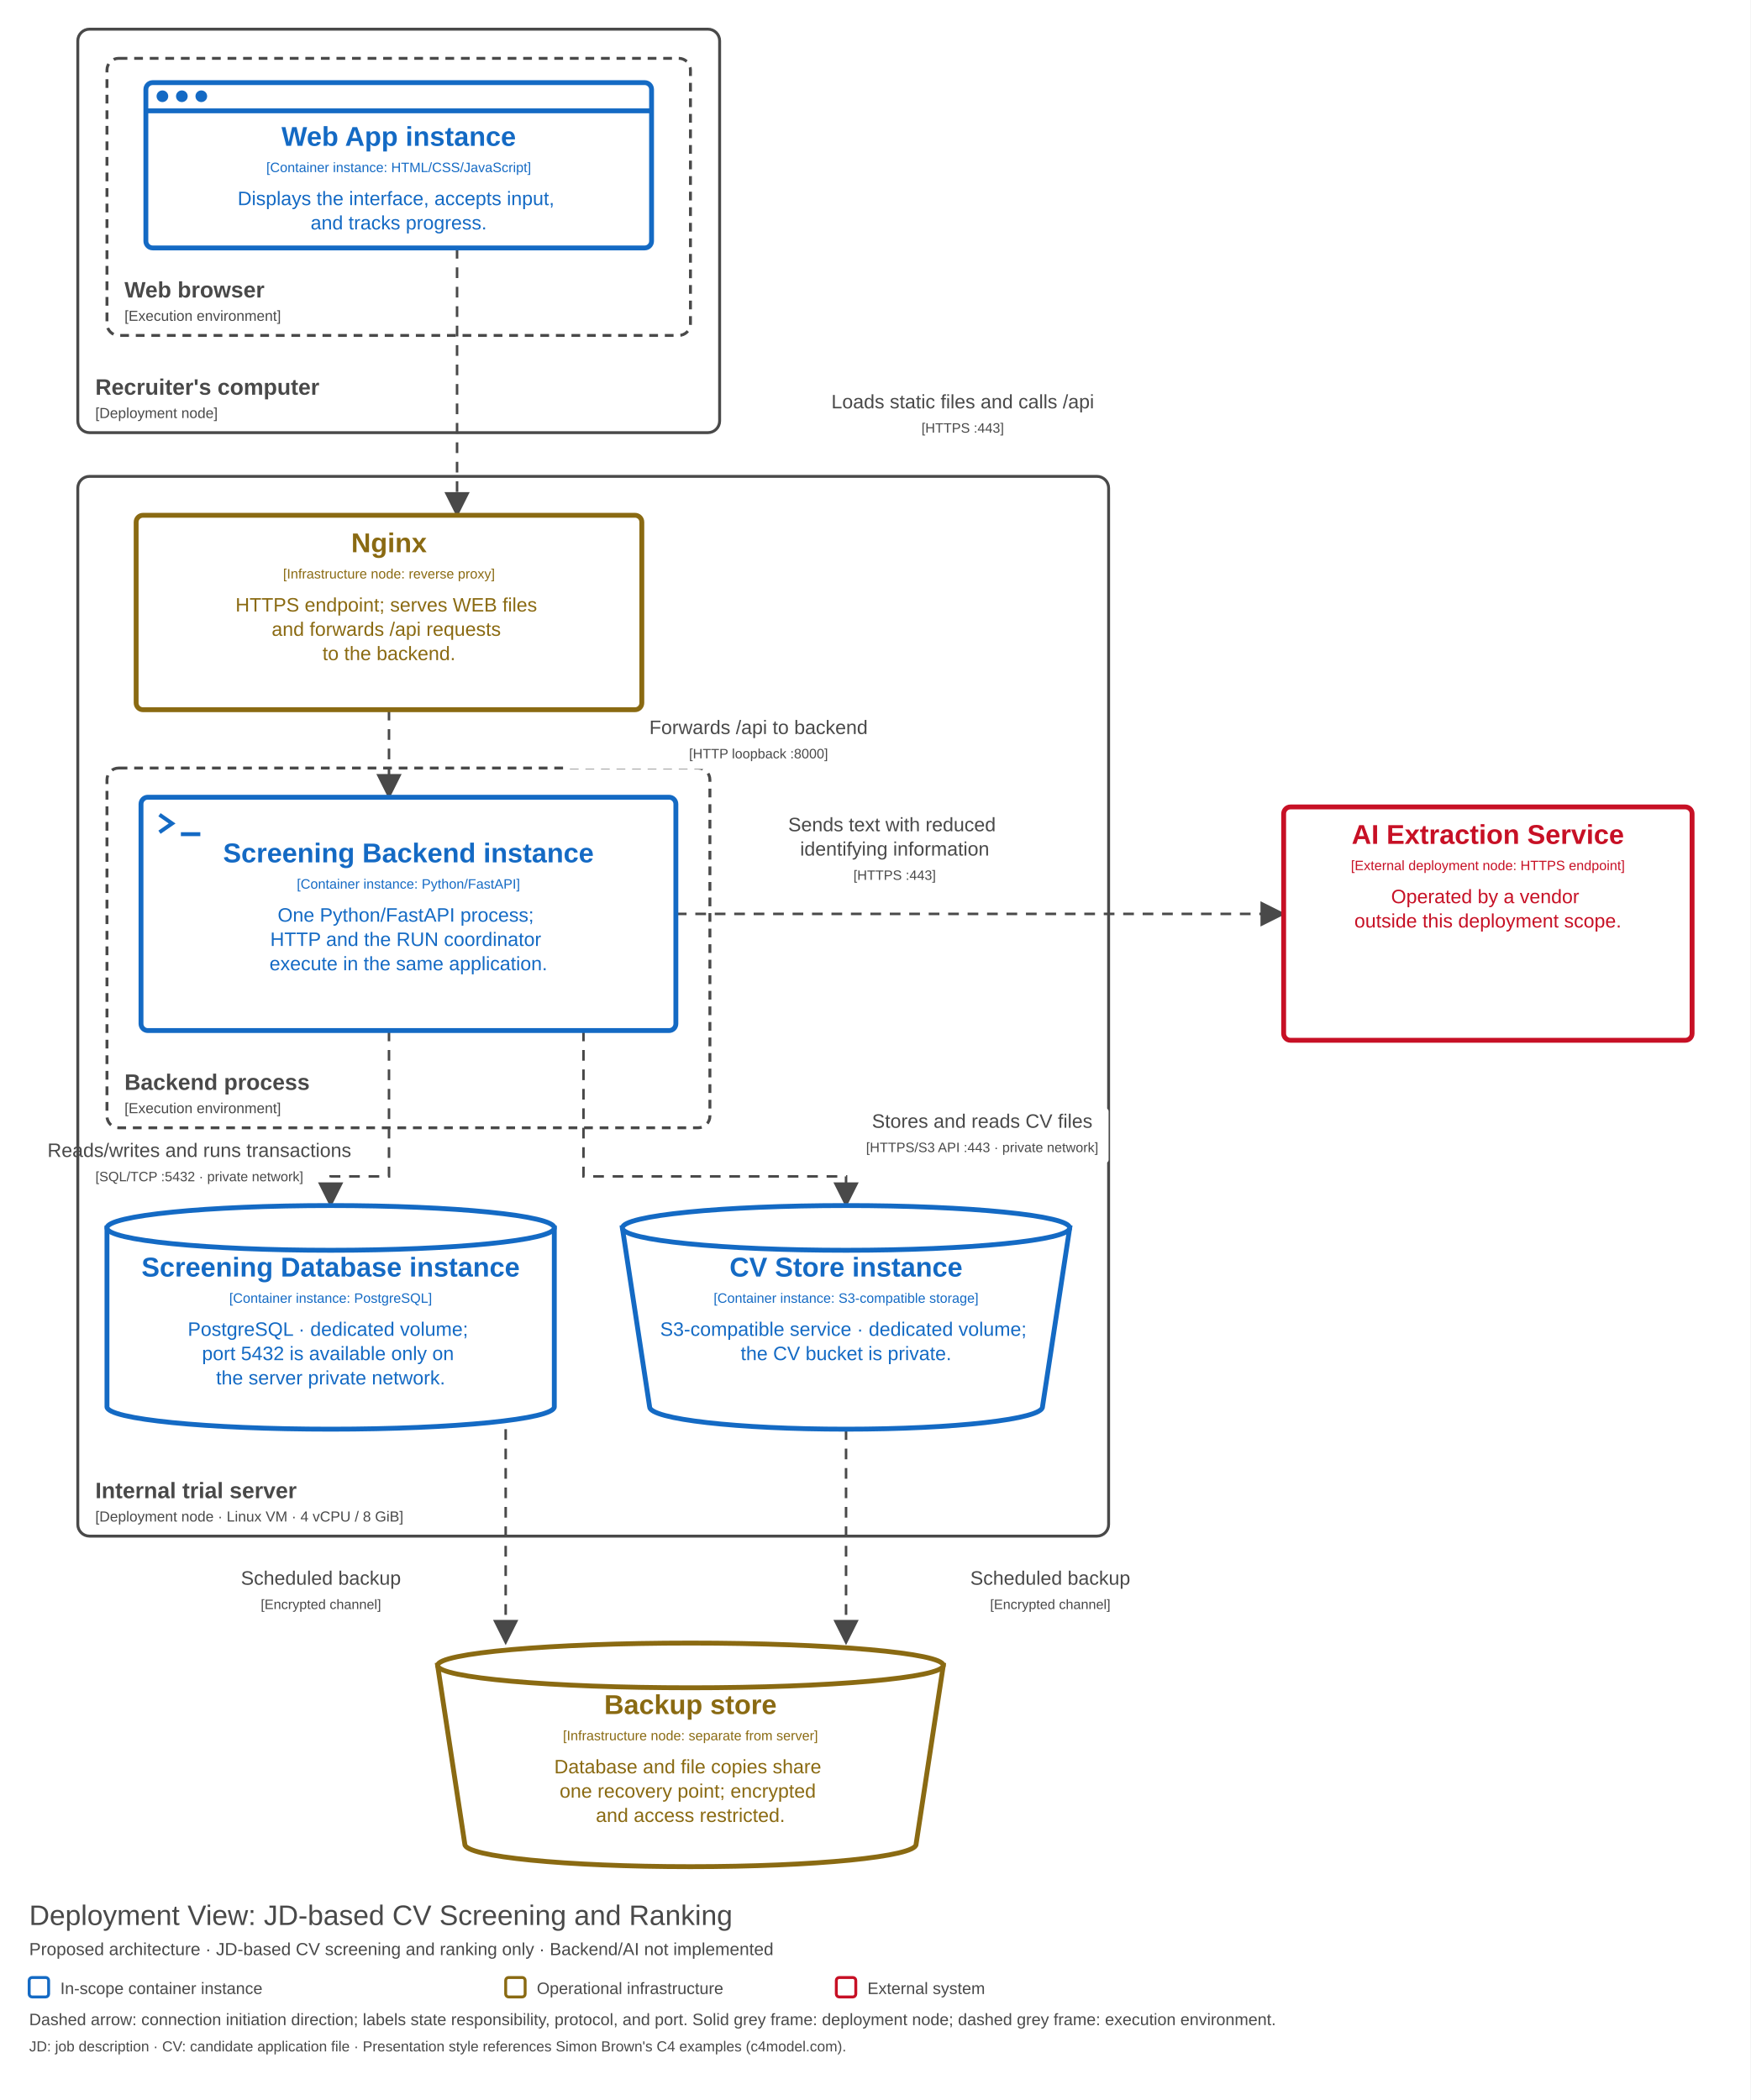
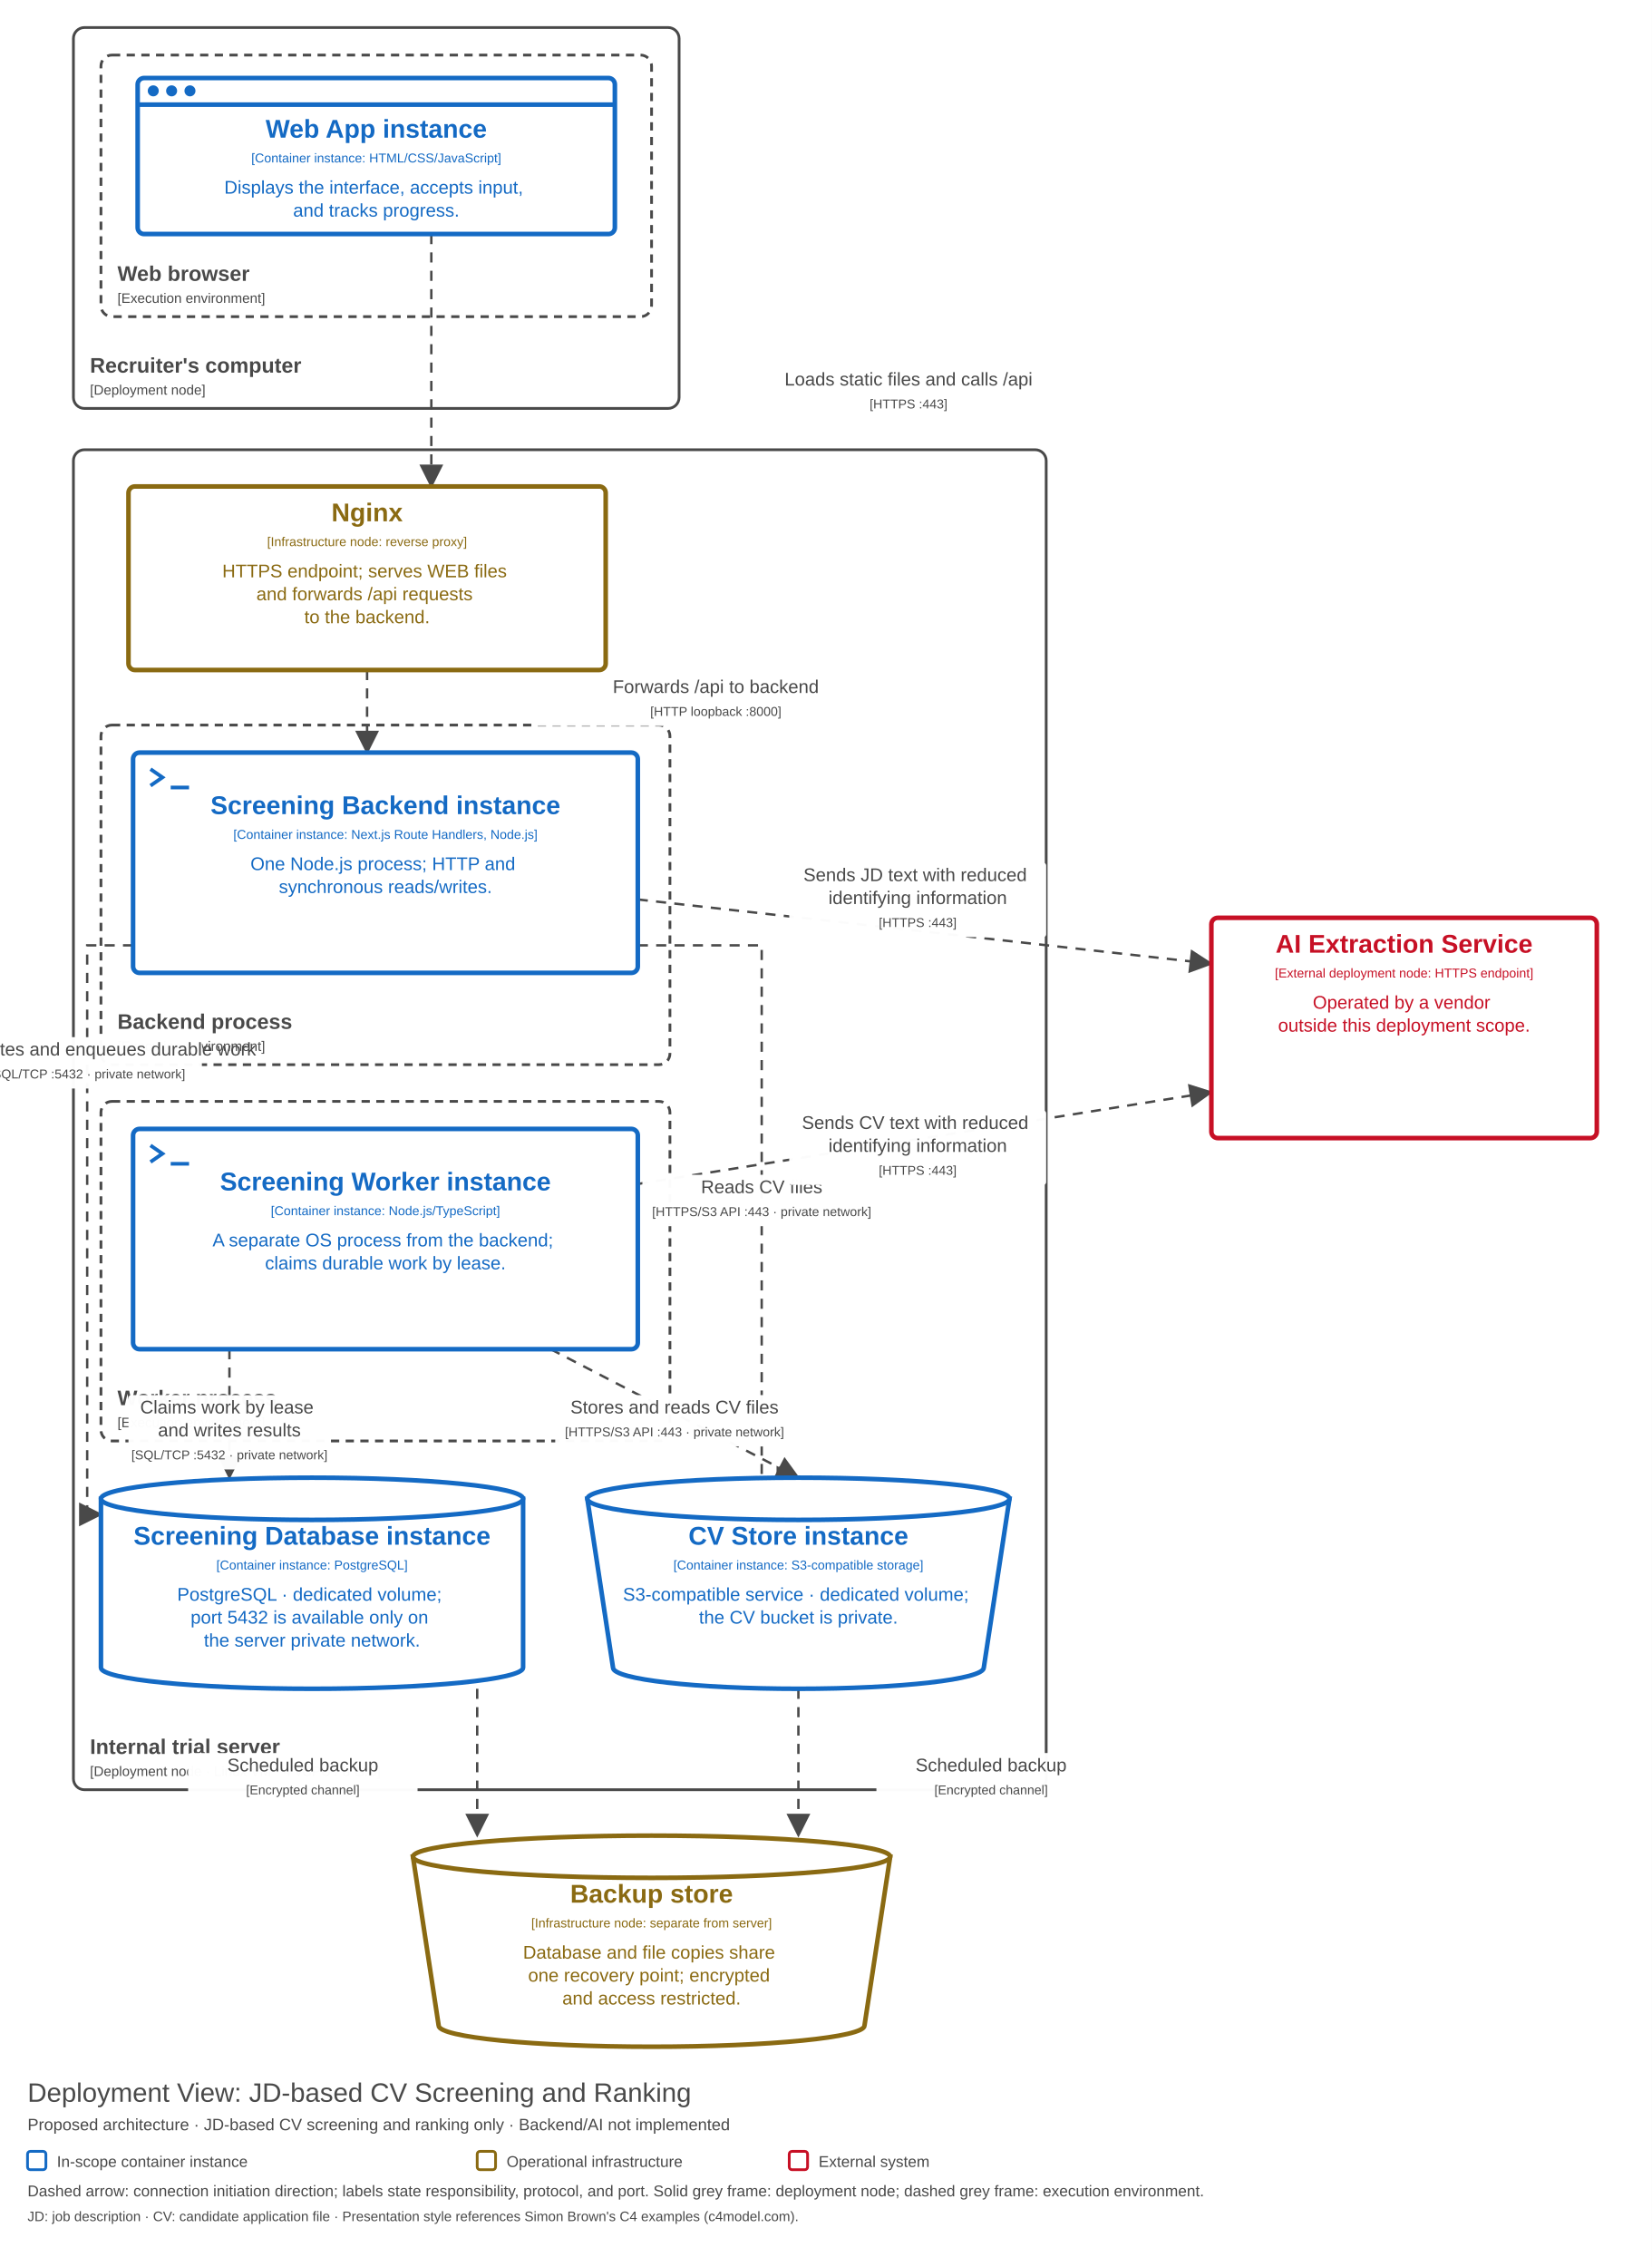
- <svg xmlns="http://www.w3.org/2000/svg" width="1800" height="2160" viewBox="0 0 1800 2160" role="img" aria-labelledby="title desc" font-family="Segoe UI, Arial, sans-serif">
+ <svg xmlns="http://www.w3.org/2000/svg" width="1800" height="2470" viewBox="0 0 1800 2470" role="img" aria-labelledby="title desc" font-family="Segoe UI, Arial, sans-serif">
  <defs>
    <marker id="arrow" viewBox="0 0 12 12" refX="11" refY="6" markerWidth="10" markerHeight="10" orient="auto">
      <path d="M 0 0 L 12 6 L 0 12 Z" fill="#494949" />
    </marker>
  </defs>
  <rect width="100%" height="100%" fill="white" />
  <rect x="80" y="30" width="660" height="415" rx="12" fill="white" stroke="#494949" stroke-width="3" />
  <text x="98" y="406" fill="#494949" font-size="23" font-weight="700" text-anchor="start">
    <tspan x="98" dy="0">Recruiter's computer</tspan>
  </text>
  <text x="98" y="430" fill="#494949" font-size="15" font-weight="400" text-anchor="start">
    <tspan x="98" dy="0">[Deployment node]</tspan>
  </text>
  <rect x="110" y="60" width="600" height="285" rx="12" fill="white" stroke="#494949" stroke-width="3" stroke-dasharray="9 7" />
  <text x="128" y="306" fill="#494949" font-size="23" font-weight="700" text-anchor="start">
    <tspan x="128" dy="0">Web browser</tspan>
  </text>
  <text x="128" y="330" fill="#494949" font-size="15" font-weight="400" text-anchor="start">
    <tspan x="128" dy="0">[Execution environment]</tspan>
  </text>
-   <rect x="80" y="490" width="1060" height="1090" rx="12" fill="white" stroke="#494949" stroke-width="3" />
-   <text x="98" y="1541" fill="#494949" font-size="23" font-weight="700" text-anchor="start">
+   <rect x="80" y="490" width="1060" height="1460" rx="12" fill="white" stroke="#494949" stroke-width="3" />
+   <text x="98" y="1911" fill="#494949" font-size="23" font-weight="700" text-anchor="start">
    <tspan x="98" dy="0">Internal trial server</tspan>
  </text>
-   <text x="98" y="1565" fill="#494949" font-size="15" font-weight="400" text-anchor="start">
+   <text x="98" y="1935" fill="#494949" font-size="15" font-weight="400" text-anchor="start">
    <tspan x="98" dy="0">[Deployment node · Linux VM · 4 vCPU / 8 GiB]</tspan>
  </text>
  <rect x="110" y="790" width="620" height="370" rx="12" fill="white" stroke="#494949" stroke-width="3" stroke-dasharray="9 7" />
  <text x="128" y="1121" fill="#494949" font-size="23" font-weight="700" text-anchor="start">
    <tspan x="128" dy="0">Backend process</tspan>
  </text>
  <text x="128" y="1145" fill="#494949" font-size="15" font-weight="400" text-anchor="start">
    <tspan x="128" dy="0">[Execution environment]</tspan>
  </text>
+   <rect x="110" y="1200" width="620" height="370" rx="12" fill="white" stroke="#494949" stroke-width="3" stroke-dasharray="9 7" />
+   <text x="128" y="1531" fill="#494949" font-size="23" font-weight="700" text-anchor="start">
+     <tspan x="128" dy="0">Worker process</tspan>
+   </text>
+   <text x="128" y="1555" fill="#494949" font-size="15" font-weight="400" text-anchor="start">
+     <tspan x="128" dy="0">[Execution environment]</tspan>
+   </text>
  <polyline data-from="WEB" data-to="EDGE" points="470,255 470,530" fill="none" stroke="#494949" stroke-width="2.6" stroke-dasharray="11 9" marker-end="url(#arrow)" />
  <polyline data-from="EDGE" data-to="API" points="400,730 400,820" fill="none" stroke="#494949" stroke-width="2.6" stroke-dasharray="11 9" marker-end="url(#arrow)" />
-   <polyline data-from="API" data-to="DB" points="400,1060 400,1210 340,1210 340,1240" fill="none" stroke="#494949" stroke-width="2.6" stroke-dasharray="11 9" marker-end="url(#arrow)" />
-   <polyline data-from="API" data-to="FILES" points="600,1060 600,1210 870,1210 870,1240" fill="none" stroke="#494949" stroke-width="2.6" stroke-dasharray="11 9" marker-end="url(#arrow)" />
-   <polyline data-from="API" data-to="AI" points="695,940 1320,940" fill="none" stroke="#494949" stroke-width="2.6" stroke-dasharray="11 9" marker-end="url(#arrow)" />
-   <polyline data-from="DB" data-to="BACKUP" points="520,1470 520,1690" fill="none" stroke="#494949" stroke-width="2.6" stroke-dasharray="11 9" marker-end="url(#arrow)" />
-   <polyline data-from="FILES" data-to="BACKUP" points="870,1470 870,1690" fill="none" stroke="#494949" stroke-width="2.6" stroke-dasharray="11 9" marker-end="url(#arrow)" />
+   <polyline data-from="API" data-to="DB" points="145,1030 95,1030 95,1650 110,1650" fill="none" stroke="#494949" stroke-width="2.6" stroke-dasharray="11 9" marker-end="url(#arrow)" />
+   <polyline data-from="API" data-to="FILES" points="695,1030 830,1030 830,1610 870,1610" fill="none" stroke="#494949" stroke-width="2.6" stroke-dasharray="11 9" marker-end="url(#arrow)" />
+   <polyline data-from="WORKER" data-to="DB" points="250,1470 250,1610" fill="none" stroke="#494949" stroke-width="2.6" stroke-dasharray="11 9" marker-end="url(#arrow)" />
+   <polyline data-from="WORKER" data-to="FILES" points="600,1470 870,1610" fill="none" stroke="#494949" stroke-width="2.6" stroke-dasharray="11 9" marker-end="url(#arrow)" />
+   <polyline data-from="API" data-to="AI" points="695,980 1320,1050" fill="none" stroke="#494949" stroke-width="2.6" stroke-dasharray="11 9" marker-end="url(#arrow)" />
+   <polyline data-from="WORKER" data-to="AI" points="695,1290 1320,1190" fill="none" stroke="#494949" stroke-width="2.6" stroke-dasharray="11 9" marker-end="url(#arrow)" />
+   <polyline data-from="DB" data-to="BACKUP" points="520,1840 520,2000" fill="none" stroke="#494949" stroke-width="2.6" stroke-dasharray="11 9" marker-end="url(#arrow)" />
+   <polyline data-from="FILES" data-to="BACKUP" points="870,1840 870,2000" fill="none" stroke="#494949" stroke-width="2.6" stroke-dasharray="11 9" marker-end="url(#arrow)" />
  <g id="WEB">
    <rect x="150" y="85" width="520" height="170" rx="7" fill="white" stroke="#146ac4" stroke-width="5" />
    <path d="M 150 114 H 670" stroke="#146ac4" stroke-width="5" />
    <circle cx="167" cy="99" r="6" fill="#146ac4" />
    <circle cx="187" cy="99" r="6" fill="#146ac4" />
    <circle cx="207" cy="99" r="6" fill="#146ac4" />
  </g>
  <text x="410" y="150" fill="#146ac4" font-size="28" font-weight="700" text-anchor="middle">
    <tspan x="410" dy="0">Web App instance</tspan>
  </text>
  <text x="410" y="177" fill="#146ac4" font-size="14" font-weight="400" text-anchor="middle">
    <tspan x="410" dy="0">[Container instance: HTML/CSS/JavaScript]</tspan>
  </text>
  <text x="410" y="211" fill="#146ac4" font-size="20" font-weight="400" text-anchor="middle">
    <tspan x="410" dy="0">Displays the interface, accepts input,</tspan>
    <tspan x="410" dy="25">and tracks progress.</tspan>
  </text>
  <g id="EDGE">
    <rect x="140" y="530" width="520" height="200" rx="7" fill="white" stroke="#8a6a12" stroke-width="5" />
  </g>
  <text x="400" y="568" fill="#8a6a12" font-size="28" font-weight="700" text-anchor="middle">
    <tspan x="400" dy="0">Nginx</tspan>
  </text>
  <text x="400" y="595" fill="#8a6a12" font-size="14" font-weight="400" text-anchor="middle">
    <tspan x="400" dy="0">[Infrastructure node: reverse proxy]</tspan>
  </text>
  <text x="400" y="629" fill="#8a6a12" font-size="20" font-weight="400" text-anchor="middle">
    <tspan x="400" dy="0">HTTPS endpoint; serves WEB files</tspan>
    <tspan x="400" dy="25">and forwards /api requests</tspan>
    <tspan x="400" dy="25">to the backend.</tspan>
  </text>
  <g id="API">
    <rect x="145" y="820" width="550" height="240" rx="7" fill="white" stroke="#146ac4" stroke-width="5" />
    <path d="M 164 838 l 13 9 l -13 9 M 186 858 h 20" fill="none" stroke="#146ac4" stroke-width="4" />
  </g>
  <text x="420" y="887" fill="#146ac4" font-size="28" font-weight="700" text-anchor="middle">
    <tspan x="420" dy="0">Screening Backend instance</tspan>
  </text>
  <text x="420" y="914" fill="#146ac4" font-size="14" font-weight="400" text-anchor="middle">
-     <tspan x="420" dy="0">[Container instance: Python/FastAPI]</tspan>
+     <tspan x="420" dy="0">[Container instance: Next.js Route Handlers, Node.js]</tspan>
  </text>
  <text x="420" y="948" fill="#146ac4" font-size="20" font-weight="400" text-anchor="middle">
-     <tspan x="420" dy="0">One Python/FastAPI process;</tspan>
-     <tspan x="420" dy="25">HTTP and the RUN coordinator</tspan>
-     <tspan x="420" dy="25">execute in the same application.</tspan>
+     <tspan x="420" dy="0">One Node.js process; HTTP and</tspan>
+     <tspan x="420" dy="25">synchronous reads/writes.</tspan>
+   </text>
+   <g id="WORKER">
+     <rect x="145" y="1230" width="550" height="240" rx="7" fill="white" stroke="#146ac4" stroke-width="5" />
+     <path d="M 164 1248 l 13 9 l -13 9 M 186 1268 h 20" fill="none" stroke="#146ac4" stroke-width="4" />
+   </g>
+   <text x="420" y="1297" fill="#146ac4" font-size="28" font-weight="700" text-anchor="middle">
+     <tspan x="420" dy="0">Screening Worker instance</tspan>
+   </text>
+   <text x="420" y="1324" fill="#146ac4" font-size="14" font-weight="400" text-anchor="middle">
+     <tspan x="420" dy="0">[Container instance: Node.js/TypeScript]</tspan>
+   </text>
+   <text x="420" y="1358" fill="#146ac4" font-size="20" font-weight="400" text-anchor="middle">
+     <tspan x="420" dy="0">A separate OS process from the backend;</tspan>
+     <tspan x="420" dy="25">claims durable work by lease.</tspan>
  </text>
  <g id="DB">
-     <path d="M 110 1263 L 110 1447 A 230 23 0 0 0 570 1447 L 570 1263 Z" fill="white" stroke="#146ac4" stroke-width="5" />
-     <ellipse cx="340" cy="1263" rx="230" ry="23" fill="white" stroke="#146ac4" stroke-width="5" />
-   </g>
-   <text x="340" y="1313" fill="#146ac4" font-size="28" font-weight="700" text-anchor="middle">
+     <path d="M 110 1633 L 110 1817 A 230 23 0 0 0 570 1817 L 570 1633 Z" fill="white" stroke="#146ac4" stroke-width="5" />
+     <ellipse cx="340" cy="1633" rx="230" ry="23" fill="white" stroke="#146ac4" stroke-width="5" />
+   </g>
+   <text x="340" y="1683" fill="#146ac4" font-size="28" font-weight="700" text-anchor="middle">
    <tspan x="340" dy="0">Screening Database instance</tspan>
  </text>
-   <text x="340" y="1340" fill="#146ac4" font-size="14" font-weight="400" text-anchor="middle">
+   <text x="340" y="1710" fill="#146ac4" font-size="14" font-weight="400" text-anchor="middle">
    <tspan x="340" dy="0">[Container instance: PostgreSQL]</tspan>
  </text>
-   <text x="340" y="1374" fill="#146ac4" font-size="20" font-weight="400" text-anchor="middle">
+   <text x="340" y="1744" fill="#146ac4" font-size="20" font-weight="400" text-anchor="middle">
    <tspan x="340" dy="0">PostgreSQL · dedicated volume;</tspan>
    <tspan x="340" dy="25">port 5432 is available only on</tspan>
    <tspan x="340" dy="25">the server private network.</tspan>
  </text>
  <g id="FILES">
-     <path d="M 640 1263 L 668 1447 A 202 23 0 0 0 1072 1447 L 1100 1263 Z" fill="white" stroke="#146ac4" stroke-width="5" />
-     <ellipse cx="870" cy="1263" rx="230" ry="23" fill="white" stroke="#146ac4" stroke-width="5" />
-   </g>
-   <text x="870" y="1313" fill="#146ac4" font-size="28" font-weight="700" text-anchor="middle">
+     <path d="M 640 1633 L 668 1817 A 202 23 0 0 0 1072 1817 L 1100 1633 Z" fill="white" stroke="#146ac4" stroke-width="5" />
+     <ellipse cx="870" cy="1633" rx="230" ry="23" fill="white" stroke="#146ac4" stroke-width="5" />
+   </g>
+   <text x="870" y="1683" fill="#146ac4" font-size="28" font-weight="700" text-anchor="middle">
    <tspan x="870" dy="0">CV Store instance</tspan>
  </text>
-   <text x="870" y="1340" fill="#146ac4" font-size="14" font-weight="400" text-anchor="middle">
+   <text x="870" y="1710" fill="#146ac4" font-size="14" font-weight="400" text-anchor="middle">
    <tspan x="870" dy="0">[Container instance: S3-compatible storage]</tspan>
  </text>
-   <text x="870" y="1374" fill="#146ac4" font-size="20" font-weight="400" text-anchor="middle">
+   <text x="870" y="1744" fill="#146ac4" font-size="20" font-weight="400" text-anchor="middle">
    <tspan x="870" dy="0">S3-compatible service · dedicated volume;</tspan>
    <tspan x="870" dy="25">the CV bucket is private.</tspan>
  </text>
  <g id="AI">
-     <rect x="1320" y="830" width="420" height="240" rx="7" fill="white" stroke="#c71025" stroke-width="5" />
-   </g>
-   <text x="1530" y="868" fill="#c71025" font-size="28" font-weight="700" text-anchor="middle">
+     <rect x="1320" y="1000" width="420" height="240" rx="7" fill="white" stroke="#c71025" stroke-width="5" />
+   </g>
+   <text x="1530" y="1038" fill="#c71025" font-size="28" font-weight="700" text-anchor="middle">
    <tspan x="1530" dy="0">AI Extraction Service</tspan>
  </text>
-   <text x="1530" y="895" fill="#c71025" font-size="14" font-weight="400" text-anchor="middle">
+   <text x="1530" y="1065" fill="#c71025" font-size="14" font-weight="400" text-anchor="middle">
    <tspan x="1530" dy="0">[External deployment node: HTTPS endpoint]</tspan>
  </text>
-   <text x="1530" y="929" fill="#c71025" font-size="20" font-weight="400" text-anchor="middle">
+   <text x="1530" y="1099" fill="#c71025" font-size="20" font-weight="400" text-anchor="middle">
    <tspan x="1530" dy="0">Operated by a vendor</tspan>
    <tspan x="1530" dy="25">outside this deployment scope.</tspan>
  </text>
  <g id="BACKUP">
-     <path d="M 450 1713 L 478 1897 A 232 23 0 0 0 942 1897 L 970 1713 Z" fill="white" stroke="#8a6a12" stroke-width="5" />
-     <ellipse cx="710" cy="1713" rx="260" ry="23" fill="white" stroke="#8a6a12" stroke-width="5" />
-   </g>
-   <text x="710" y="1763" fill="#8a6a12" font-size="28" font-weight="700" text-anchor="middle">
+     <path d="M 450 2023 L 478 2207 A 232 23 0 0 0 942 2207 L 970 2023 Z" fill="white" stroke="#8a6a12" stroke-width="5" />
+     <ellipse cx="710" cy="2023" rx="260" ry="23" fill="white" stroke="#8a6a12" stroke-width="5" />
+   </g>
+   <text x="710" y="2073" fill="#8a6a12" font-size="28" font-weight="700" text-anchor="middle">
    <tspan x="710" dy="0">Backup store</tspan>
  </text>
-   <text x="710" y="1790" fill="#8a6a12" font-size="14" font-weight="400" text-anchor="middle">
+   <text x="710" y="2100" fill="#8a6a12" font-size="14" font-weight="400" text-anchor="middle">
    <tspan x="710" dy="0">[Infrastructure node: separate from server]</tspan>
  </text>
-   <text x="710" y="1824" fill="#8a6a12" font-size="20" font-weight="400" text-anchor="middle">
+   <text x="710" y="2134" fill="#8a6a12" font-size="20" font-weight="400" text-anchor="middle">
    <tspan x="710" dy="0">Database and file copies share</tspan>
    <tspan x="710" dy="25">one recovery point; encrypted</tspan>
    <tspan x="710" dy="25">and access restricted.</tspan>
  </text>
  <rect x="790" y="400" width="400" height="56" rx="3" fill="white" fill-opacity="0.98" />
  <text x="990" y="420" fill="#494949" font-size="20" font-weight="400" text-anchor="middle">
    <tspan x="990" dy="0">Loads static files and calls /api</tspan>
  </text>
  <text x="990" y="445" fill="#494949" font-size="14" font-weight="400" text-anchor="middle">
    <tspan x="990" dy="0">[HTTPS :443]</tspan>
  </text>
  <rect x="580" y="735" width="400" height="56" rx="3" fill="white" fill-opacity="0.98" />
  <text x="780" y="755" fill="#494949" font-size="20" font-weight="400" text-anchor="middle">
    <tspan x="780" dy="0">Forwards /api to backend</tspan>
  </text>
  <text x="780" y="780" fill="#494949" font-size="14" font-weight="400" text-anchor="middle">
    <tspan x="780" dy="0">[HTTP loopback :8000]</tspan>
  </text>
-   <rect x="90" y="1170" width="230" height="56" rx="3" fill="white" fill-opacity="0.98" />
-   <text x="205" y="1190" fill="#494949" font-size="20" font-weight="400" text-anchor="middle">
-     <tspan x="205" dy="0">Reads/writes and runs transactions</tspan>
-   </text>
-   <text x="205" y="1215" fill="#494949" font-size="14" font-weight="400" text-anchor="middle">
-     <tspan x="205" dy="0">[SQL/TCP :5432 · private network]</tspan>
-   </text>
-   <rect x="880" y="1140" width="260" height="56" rx="3" fill="white" fill-opacity="0.98" />
-   <text x="1010" y="1160" fill="#494949" font-size="20" font-weight="400" text-anchor="middle">
-     <tspan x="1010" dy="0">Stores and reads CV files</tspan>
-   </text>
-   <text x="1010" y="1185" fill="#494949" font-size="14" font-weight="400" text-anchor="middle">
-     <tspan x="1010" dy="0">[HTTPS/S3 API :443 · private network]</tspan>
-   </text>
-   <rect x="745" y="835" width="350" height="81" rx="3" fill="white" fill-opacity="0.98" />
-   <text x="920" y="855" fill="#494949" font-size="20" font-weight="400" text-anchor="middle">
-     <tspan x="920" dy="0">Sends text with reduced</tspan>
-     <tspan x="920" dy="25">identifying information</tspan>
-   </text>
-   <text x="920" y="905" fill="#494949" font-size="14" font-weight="400" text-anchor="middle">
-     <tspan x="920" dy="0">[HTTPS :443]</tspan>
-   </text>
-   <rect x="205" y="1610" width="250" height="56" rx="3" fill="white" fill-opacity="0.98" />
-   <text x="330" y="1630" fill="#494949" font-size="20" font-weight="400" text-anchor="middle">
+   <rect x="-30" y="1130" width="250" height="56" rx="3" fill="white" fill-opacity="0.98" />
+   <text x="95" y="1150" fill="#494949" font-size="20" font-weight="400" text-anchor="middle">
+     <tspan x="95" dy="0">Reads/writes and enqueues durable work</tspan>
+   </text>
+   <text x="95" y="1175" fill="#494949" font-size="14" font-weight="400" text-anchor="middle">
+     <tspan x="95" dy="0">[SQL/TCP :5432 · private network]</tspan>
+   </text>
+   <rect x="700" y="1280" width="260" height="56" rx="3" fill="white" fill-opacity="0.98" />
+   <text x="830" y="1300" fill="#494949" font-size="20" font-weight="400" text-anchor="middle">
+     <tspan x="830" dy="0">Reads CV files</tspan>
+   </text>
+   <text x="830" y="1325" fill="#494949" font-size="14" font-weight="400" text-anchor="middle">
+     <tspan x="830" dy="0">[HTTPS/S3 API :443 · private network]</tspan>
+   </text>
+   <rect x="140" y="1520" width="220" height="81" rx="3" fill="white" fill-opacity="0.98" />
+   <text x="250" y="1540" fill="#494949" font-size="20" font-weight="400" text-anchor="middle">
+     <tspan x="250" dy="0">Claims work by lease</tspan>
+     <tspan x="250" dy="25">and writes results</tspan>
+   </text>
+   <text x="250" y="1590" fill="#494949" font-size="14" font-weight="400" text-anchor="middle">
+     <tspan x="250" dy="0">[SQL/TCP :5432 · private network]</tspan>
+   </text>
+   <rect x="605" y="1520" width="260" height="56" rx="3" fill="white" fill-opacity="0.98" />
+   <text x="735" y="1540" fill="#494949" font-size="20" font-weight="400" text-anchor="middle">
+     <tspan x="735" dy="0">Stores and reads CV files</tspan>
+   </text>
+   <text x="735" y="1565" fill="#494949" font-size="14" font-weight="400" text-anchor="middle">
+     <tspan x="735" dy="0">[HTTPS/S3 API :443 · private network]</tspan>
+   </text>
+   <rect x="860" y="940" width="280" height="81" rx="3" fill="white" fill-opacity="0.98" />
+   <text x="1000" y="960" fill="#494949" font-size="20" font-weight="400" text-anchor="middle">
+     <tspan x="1000" dy="0">Sends JD text with reduced</tspan>
+     <tspan x="1000" dy="25">identifying information</tspan>
+   </text>
+   <text x="1000" y="1010" fill="#494949" font-size="14" font-weight="400" text-anchor="middle">
+     <tspan x="1000" dy="0">[HTTPS :443]</tspan>
+   </text>
+   <rect x="860" y="1210" width="280" height="81" rx="3" fill="white" fill-opacity="0.98" />
+   <text x="1000" y="1230" fill="#494949" font-size="20" font-weight="400" text-anchor="middle">
+     <tspan x="1000" dy="0">Sends CV text with reduced</tspan>
+     <tspan x="1000" dy="25">identifying information</tspan>
+   </text>
+   <text x="1000" y="1280" fill="#494949" font-size="14" font-weight="400" text-anchor="middle">
+     <tspan x="1000" dy="0">[HTTPS :443]</tspan>
+   </text>
+   <rect x="205" y="1910" width="250" height="56" rx="3" fill="white" fill-opacity="0.98" />
+   <text x="330" y="1930" fill="#494949" font-size="20" font-weight="400" text-anchor="middle">
    <tspan x="330" dy="0">Scheduled backup</tspan>
  </text>
-   <text x="330" y="1655" fill="#494949" font-size="14" font-weight="400" text-anchor="middle">
+   <text x="330" y="1955" fill="#494949" font-size="14" font-weight="400" text-anchor="middle">
    <tspan x="330" dy="0">[Encrypted channel]</tspan>
  </text>
-   <rect x="955" y="1610" width="250" height="56" rx="3" fill="white" fill-opacity="0.98" />
-   <text x="1080" y="1630" fill="#494949" font-size="20" font-weight="400" text-anchor="middle">
+   <rect x="955" y="1910" width="250" height="56" rx="3" fill="white" fill-opacity="0.98" />
+   <text x="1080" y="1930" fill="#494949" font-size="20" font-weight="400" text-anchor="middle">
    <tspan x="1080" dy="0">Scheduled backup</tspan>
  </text>
-   <text x="1080" y="1655" fill="#494949" font-size="14" font-weight="400" text-anchor="middle">
+   <text x="1080" y="1955" fill="#494949" font-size="14" font-weight="400" text-anchor="middle">
    <tspan x="1080" dy="0">[Encrypted channel]</tspan>
  </text>
-   <text x="30" y="1980" fill="#494949" font-size="29" font-weight="400" text-anchor="start">
+   <text x="30" y="2290" fill="#494949" font-size="29" font-weight="400" text-anchor="start">
    <tspan x="30" dy="0">Deployment View: JD-based CV Screening and Ranking</tspan>
  </text>
-   <text x="30" y="2011" fill="#494949" font-size="18" font-weight="400" text-anchor="start">
+   <text x="30" y="2321" fill="#494949" font-size="18" font-weight="400" text-anchor="start">
    <tspan x="30" dy="0">Proposed architecture · JD-based CV screening and ranking only · Backend/AI not implemented</tspan>
  </text>
-   <rect x="30" y="2034" width="20" height="20" rx="3" fill="white" stroke="#146ac4" stroke-width="3" />
-   <text x="62" y="2051" fill="#494949" font-size="17" font-weight="400" text-anchor="start">
+   <rect x="30" y="2344" width="20" height="20" rx="3" fill="white" stroke="#146ac4" stroke-width="3" />
+   <text x="62" y="2361" fill="#494949" font-size="17" font-weight="400" text-anchor="start">
    <tspan x="62" dy="0">In-scope container instance</tspan>
  </text>
-   <rect x="520" y="2034" width="20" height="20" rx="3" fill="white" stroke="#8a6a12" stroke-width="3" />
-   <text x="552" y="2051" fill="#494949" font-size="17" font-weight="400" text-anchor="start">
+   <rect x="520" y="2344" width="20" height="20" rx="3" fill="white" stroke="#8a6a12" stroke-width="3" />
+   <text x="552" y="2361" fill="#494949" font-size="17" font-weight="400" text-anchor="start">
    <tspan x="552" dy="0">Operational infrastructure</tspan>
  </text>
-   <rect x="860" y="2034" width="20" height="20" rx="3" fill="white" stroke="#c71025" stroke-width="3" />
-   <text x="892" y="2051" fill="#494949" font-size="17" font-weight="400" text-anchor="start">
+   <rect x="860" y="2344" width="20" height="20" rx="3" fill="white" stroke="#c71025" stroke-width="3" />
+   <text x="892" y="2361" fill="#494949" font-size="17" font-weight="400" text-anchor="start">
    <tspan x="892" dy="0">External system</tspan>
  </text>
-   <text x="30" y="2083" fill="#494949" font-size="17" font-weight="400" text-anchor="start">
+   <text x="30" y="2393" fill="#494949" font-size="17" font-weight="400" text-anchor="start">
    <tspan x="30" dy="0">Dashed arrow: connection initiation direction; labels state responsibility, protocol, and port. Solid grey frame: deployment node; dashed grey frame: execution environment.</tspan>
  </text>
-   <text x="30" y="2110" fill="#494949" font-size="15" font-weight="400" text-anchor="start">
+   <text x="30" y="2420" fill="#494949" font-size="15" font-weight="400" text-anchor="start">
    <tspan x="30" dy="0">JD: job description · CV: candidate application file · Presentation style references Simon Brown's C4 examples (c4model.com).</tspan>
  </text>
</svg>
